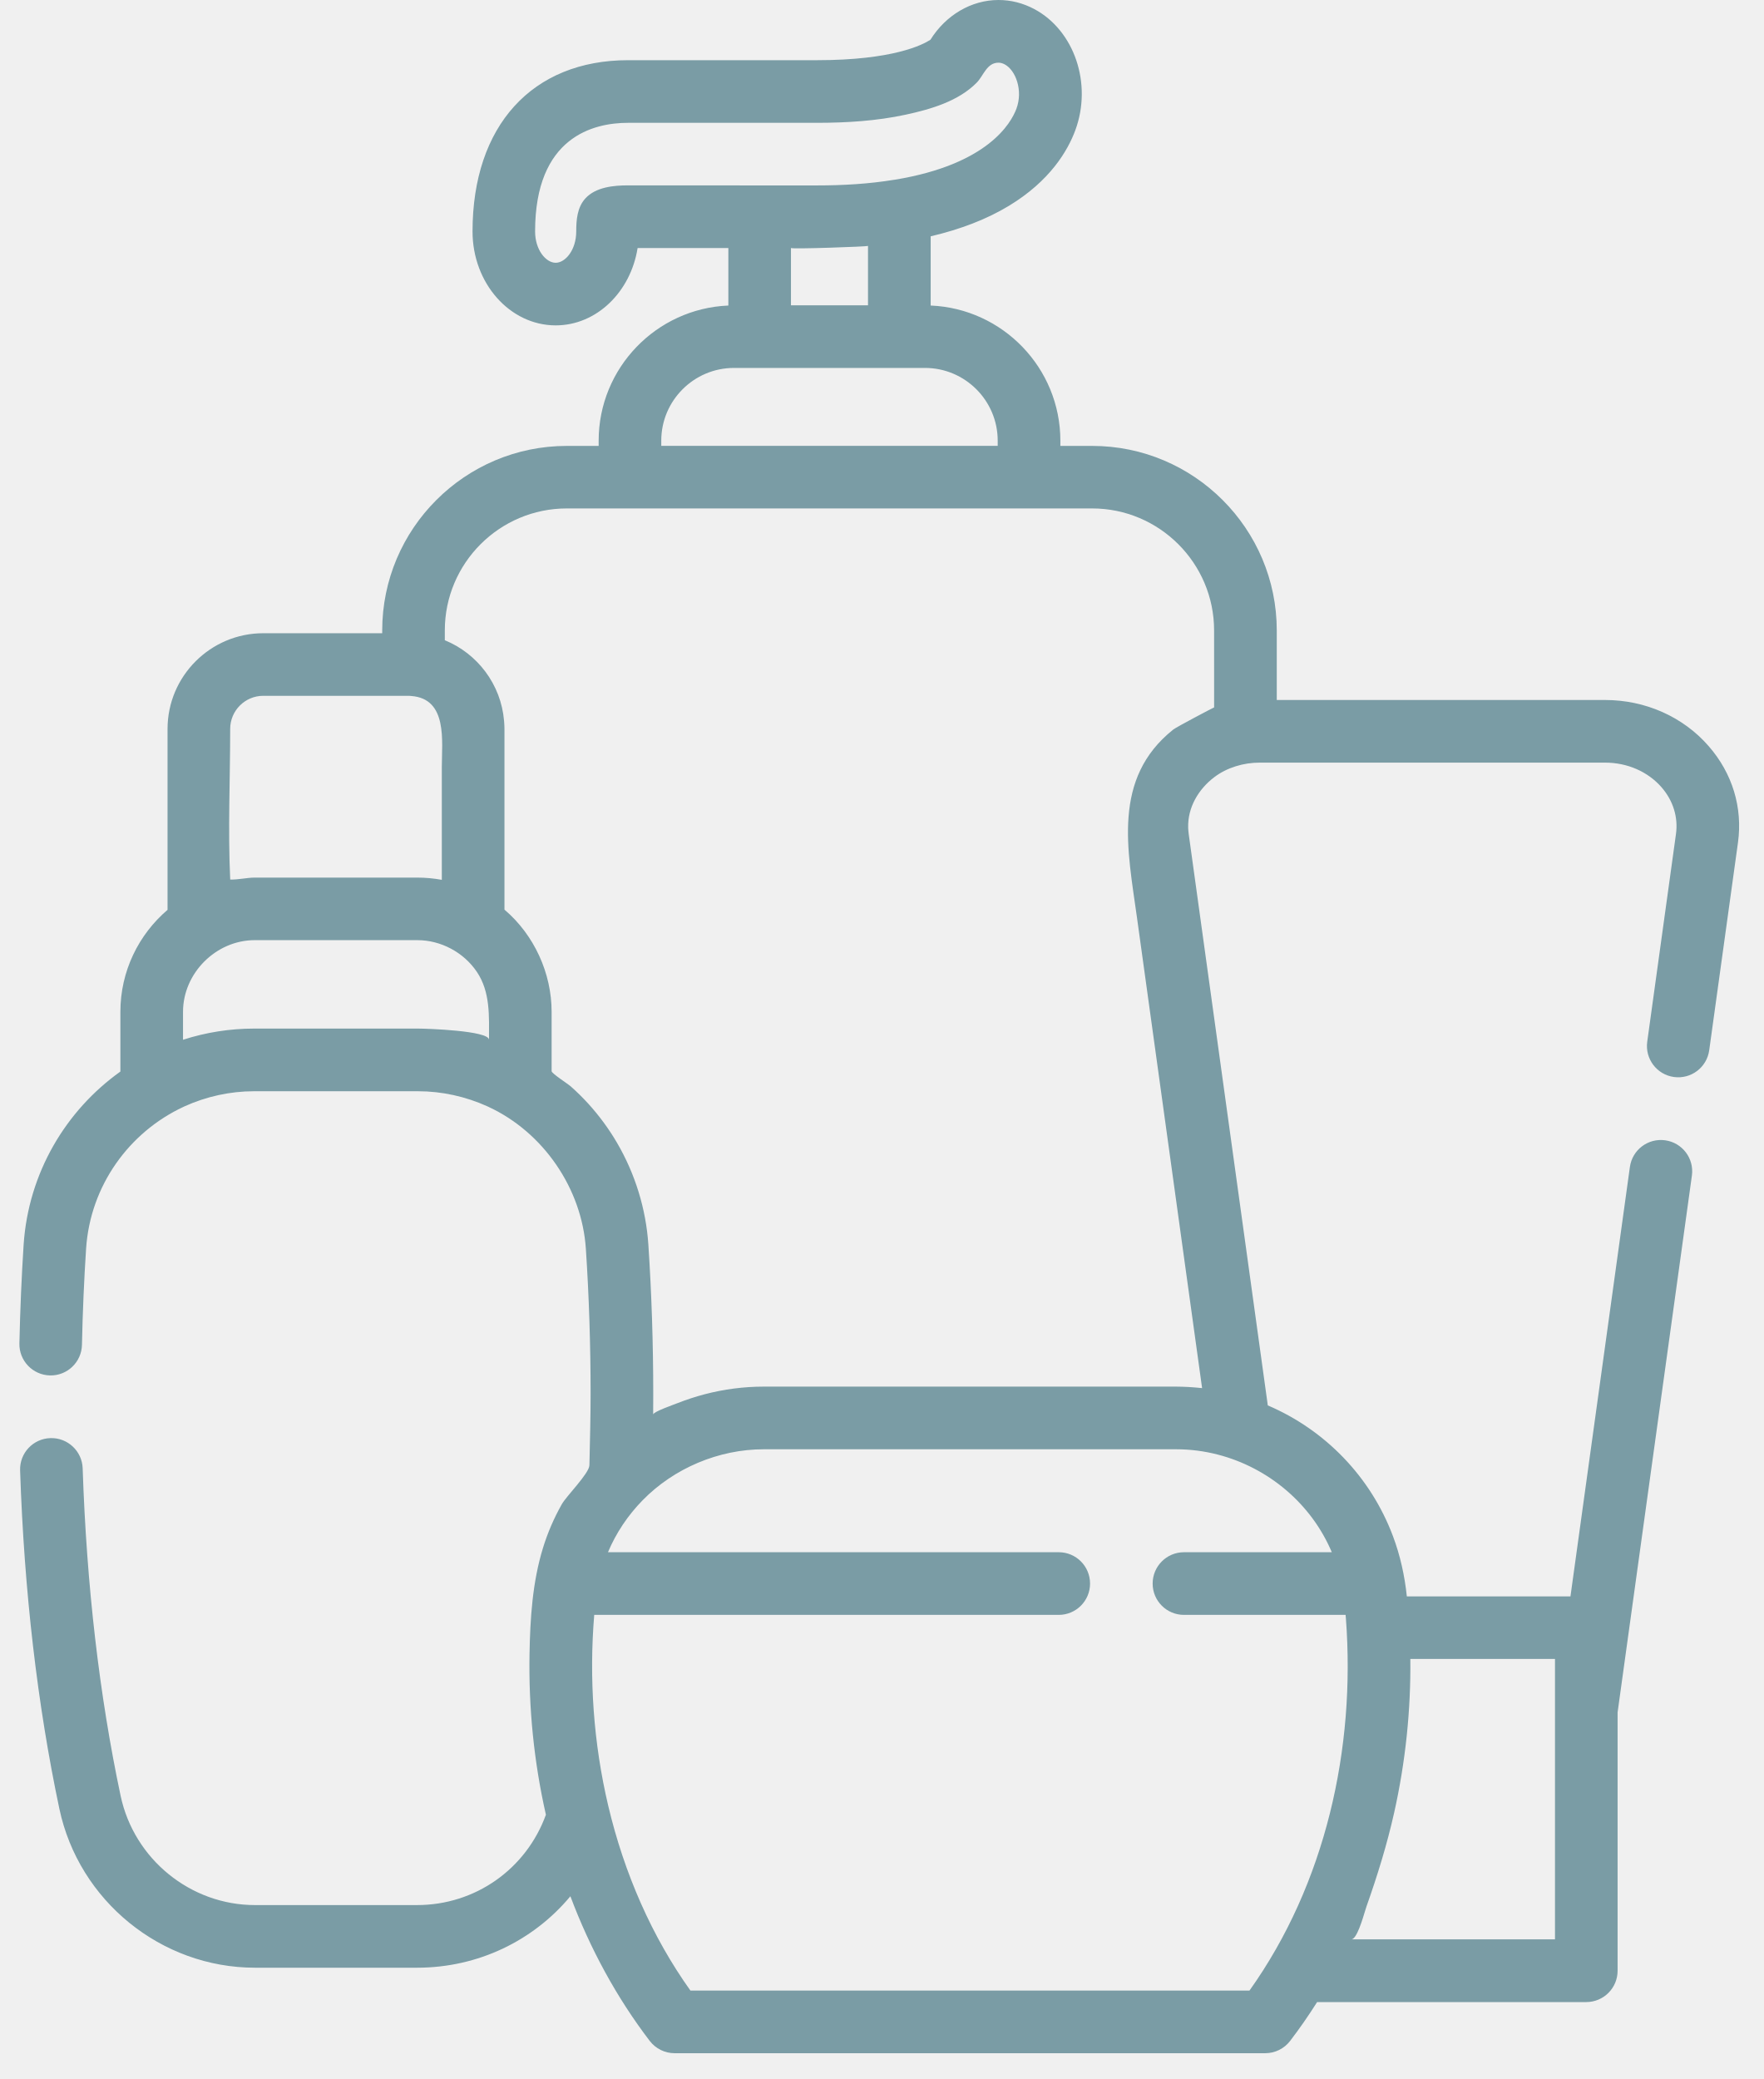
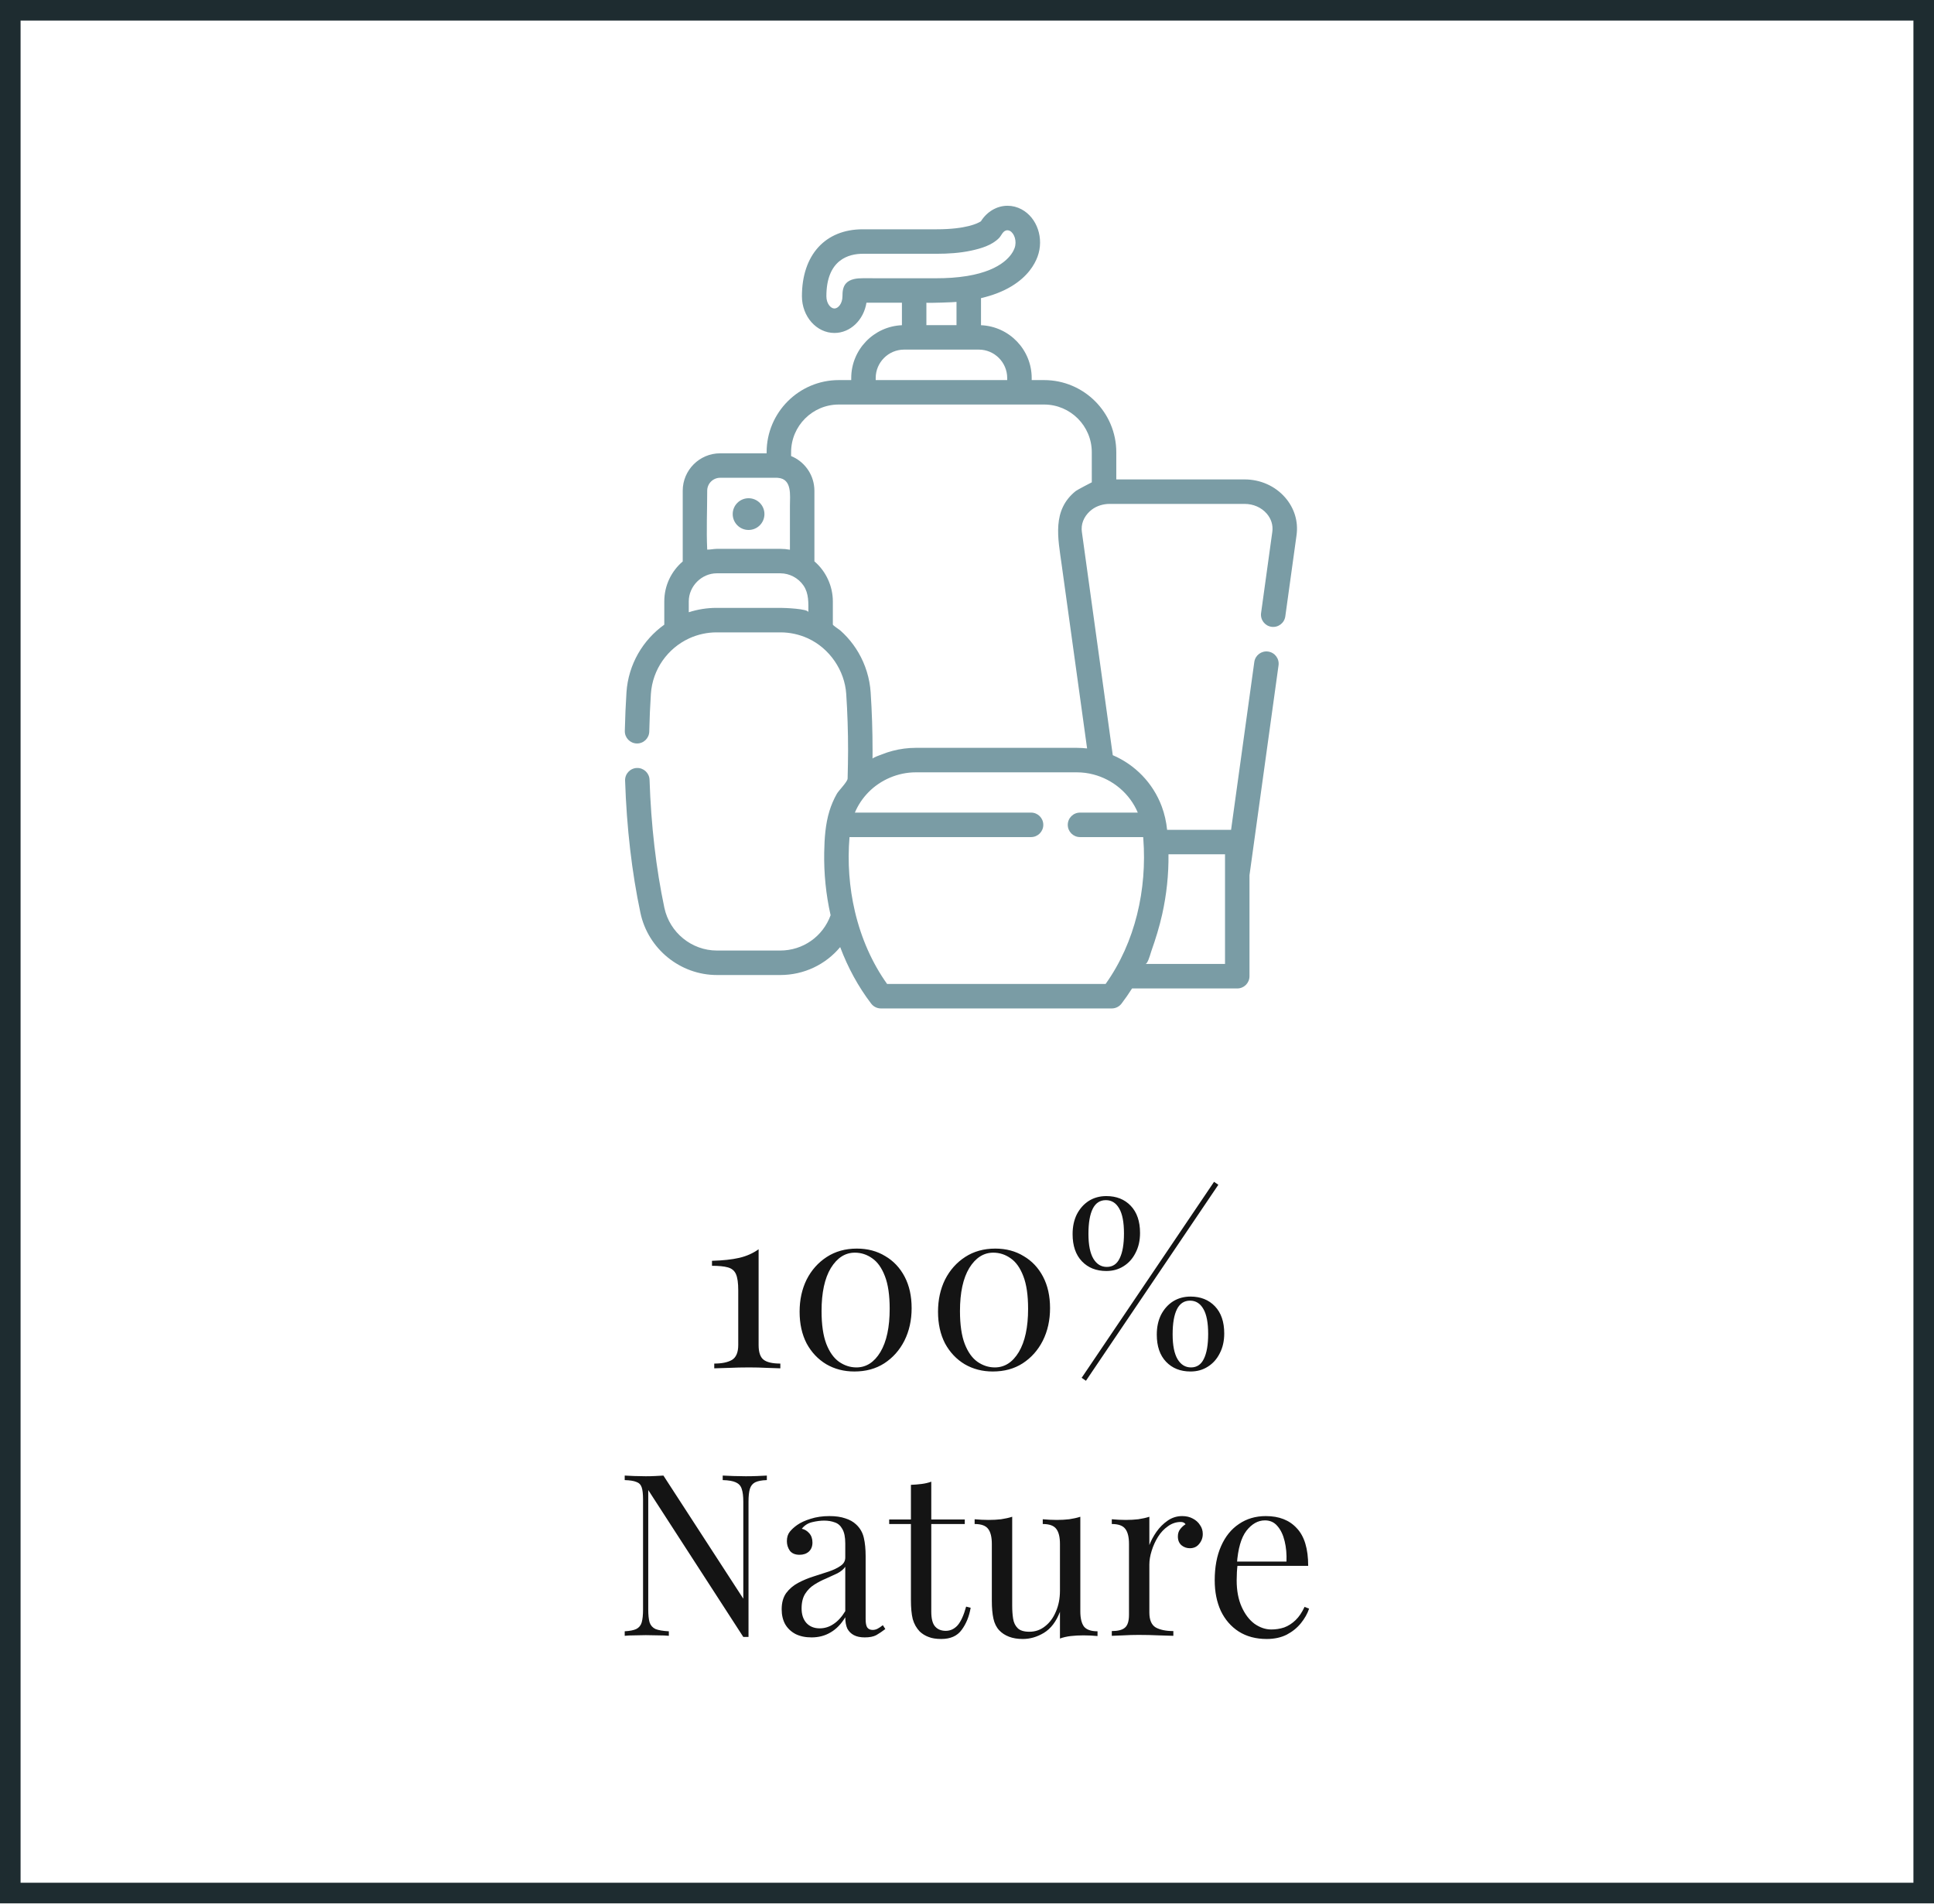
- <svg xmlns="http://www.w3.org/2000/svg" width="67" height="79" viewBox="0 0 67 79" fill="none">
-   <path d="M64.922 28.353C63.952 27.237 62.517 26.599 60.985 26.599H48.511V23.958C48.511 20.091 45.365 16.944 41.498 16.944H40.289V16.748C40.289 13.984 38.098 11.724 35.361 11.61V8.98C36.507 8.711 37.502 8.326 38.339 7.818C39.893 6.875 40.567 5.735 40.858 4.946C41.507 3.183 40.824 1.163 39.303 0.347C38.871 0.117 38.412 0 37.938 0C36.907 0 35.937 0.573 35.352 1.51C35.057 1.704 33.926 2.287 31.045 2.287H23.866C20.22 2.287 17.954 4.78 17.954 8.795C17.954 10.762 19.371 12.364 21.114 12.364C22.667 12.364 23.962 11.093 24.226 9.425H27.674V11.61C24.937 11.724 22.746 13.984 22.746 16.748V16.944H21.536C17.669 16.944 14.522 20.091 14.522 23.958V24.062H10.003C7.998 24.062 6.366 25.694 6.366 27.699V34.573C5.27 35.51 4.574 36.9 4.574 38.452V40.718C2.495 42.202 1.08 44.573 0.898 47.293C0.821 48.486 0.766 49.751 0.737 51.049C0.723 51.706 1.243 52.25 1.899 52.265C2.555 52.281 3.1 51.759 3.114 51.103C3.141 49.839 3.195 48.611 3.271 47.45C3.429 45.049 4.91 43.02 6.968 42.061C6.983 42.054 6.996 42.047 7.01 42.041C7.833 41.667 8.744 41.466 9.648 41.466H15.883C16.79 41.466 17.696 41.667 18.521 42.041C18.536 42.047 18.55 42.054 18.563 42.061C20.643 43.025 22.108 45.16 22.26 47.45C22.38 49.256 22.44 51.112 22.44 52.963C22.44 53.839 22.416 54.714 22.397 55.589C22.396 55.619 22.396 55.65 22.394 55.681C22.384 55.991 21.523 56.844 21.343 57.164C21.047 57.69 20.808 58.243 20.631 58.819C20.229 60.126 20.143 61.505 20.119 62.865C20.084 64.9 20.287 66.945 20.736 68.932C20.738 68.941 20.739 68.949 20.742 68.958C19.991 71.024 18.059 72.391 15.844 72.391H9.687C7.239 72.391 5.093 70.645 4.583 68.239C3.774 64.422 3.289 60.236 3.141 55.796C3.12 55.139 2.567 54.624 1.913 54.647C1.256 54.668 0.741 55.218 0.764 55.875C0.917 60.454 1.419 64.78 2.256 68.733C2.997 72.231 6.123 74.771 9.687 74.771H15.847C18.163 74.771 20.265 73.746 21.672 72.056C22.423 74.057 23.435 75.913 24.686 77.552C24.911 77.846 25.26 78.02 25.631 78.02H48.074C48.444 78.02 48.795 77.846 49.019 77.552C49.382 77.078 49.723 76.585 50.044 76.077H60.27C60.927 76.077 61.461 75.545 61.461 74.887V65.068L64.284 44.671C64.374 44.02 63.92 43.42 63.269 43.33C62.617 43.24 62.018 43.694 61.928 44.345L59.67 60.661H53.453C53.372 59.88 53.202 59.108 52.926 58.373C52.079 56.114 50.345 54.333 48.17 53.404L48.127 53.091L45.165 31.691C45.155 31.615 45.149 31.537 45.145 31.461C45.145 31.457 45.145 31.454 45.145 31.449C45.124 30.68 45.537 29.986 46.138 29.531C46.62 29.165 47.254 28.979 47.856 28.979H60.987C61.829 28.979 62.611 29.32 63.131 29.916C63.572 30.424 63.767 31.054 63.679 31.69L62.587 39.584C62.497 40.235 62.951 40.836 63.601 40.925C64.252 41.015 64.852 40.561 64.942 39.91L66.035 32.014C66.218 30.687 65.823 29.386 64.922 28.353ZM23.865 7.044C23.316 7.044 22.635 7.107 22.24 7.541C21.931 7.881 21.894 8.358 21.894 8.795C21.894 9.496 21.483 9.985 21.113 9.985C20.742 9.985 20.331 9.496 20.331 8.795C20.331 5.202 22.545 4.667 23.865 4.667H31.043C32.152 4.667 33.304 4.597 34.406 4.359C35.355 4.154 36.417 3.849 37.115 3.136C37.37 2.875 37.493 2.382 37.937 2.382C38.016 2.382 38.093 2.403 38.174 2.446C38.595 2.671 38.875 3.438 38.621 4.126C38.417 4.681 37.531 6.249 34.004 6.828C33.995 6.83 33.987 6.83 33.978 6.831C33.009 6.99 32.024 7.046 31.043 7.046H28.863L23.865 7.044ZM32.98 9.345V11.602H30.053V9.423C30.056 9.475 32.98 9.37 32.98 9.345ZM27.889 13.981H28.863H34.17H35.144C36.667 13.981 37.908 15.221 37.908 16.745V16.941H25.125V16.745C25.125 15.221 26.365 13.981 27.889 13.981ZM8.746 27.704C8.746 27.702 8.746 27.699 8.746 27.698C8.746 27.004 9.31 26.44 10.003 26.44H15.53C15.557 26.44 15.583 26.444 15.609 26.445C15.615 26.445 15.62 26.447 15.624 26.447C17.018 26.549 16.787 28.171 16.787 29.147C16.787 30.331 16.787 31.515 16.787 32.699C16.787 32.944 16.787 33.188 16.787 33.433C16.48 33.377 16.168 33.348 15.856 33.348C15.856 33.348 9.678 33.348 9.675 33.348C9.387 33.348 9.051 33.431 8.747 33.422C8.657 31.528 8.746 29.602 8.746 27.704ZM18.58 39.51C18.58 39.164 16.218 39.085 15.883 39.085H9.651C8.738 39.085 7.822 39.229 6.954 39.51C6.954 39.51 6.954 38.451 6.954 38.449C6.954 36.979 8.206 35.725 9.678 35.725H15.859C16.753 35.725 17.617 36.188 18.117 36.928C18.638 37.701 18.58 38.621 18.58 39.51ZM51.879 72.573C51.897 72.513 51.911 72.467 51.922 72.438C52.335 71.271 52.703 70.083 52.973 68.873C53.4 66.962 53.608 64.995 53.586 63.037H59.082V64.983V73.694C59.082 73.694 51.347 73.694 51.344 73.694C51.548 73.695 51.774 72.92 51.879 72.573ZM50.602 58.983H44.986C44.329 58.983 43.795 59.515 43.795 60.174C43.795 60.832 44.327 61.364 44.986 61.364H51.126C51.131 61.414 51.134 61.466 51.139 61.516C51.509 66.444 50.366 71.582 47.474 75.64H26.233C24.774 73.595 23.718 71.195 23.107 68.605C22.551 66.244 22.377 63.78 22.578 61.364H40.227C40.883 61.364 41.417 60.832 41.417 60.174C41.417 59.515 40.885 58.983 40.227 58.983H23.1C23.407 58.254 23.852 57.585 24.419 57.006C25.606 55.793 27.302 55.071 29.02 55.071H44.685C45.229 55.071 45.766 55.141 46.282 55.276C48.187 55.771 49.822 57.134 50.602 58.983ZM46.131 26.881C46.131 26.873 44.713 27.617 44.577 27.723C42.243 29.584 42.845 32.302 43.2 34.87L45.674 52.747C45.667 52.745 45.659 52.745 45.65 52.745C45.514 52.73 45.377 52.719 45.24 52.71C45.209 52.709 45.181 52.706 45.15 52.704C44.996 52.697 44.841 52.69 44.684 52.69H29.02C28.265 52.69 27.512 52.788 26.783 52.978C26.428 53.071 26.077 53.186 25.737 53.32C25.612 53.37 24.819 53.646 24.817 53.749C24.82 53.484 24.82 53.222 24.82 52.96C24.82 51.055 24.758 49.148 24.634 47.29C24.544 45.935 24.13 44.599 23.445 43.427C23.135 42.896 22.767 42.396 22.353 41.94C22.138 41.704 21.911 41.48 21.672 41.27C21.582 41.191 20.959 40.788 20.959 40.704V38.448C20.959 36.98 20.296 35.525 19.167 34.565V27.696C19.167 27.611 19.162 27.527 19.156 27.443C19.155 27.426 19.153 27.408 19.152 27.391C19.036 26.003 18.138 24.834 16.901 24.328V23.955C16.901 21.4 18.981 19.32 21.536 19.32H23.935H39.096H41.495C44.05 19.32 46.13 21.4 46.13 23.955C46.131 23.957 46.131 26.881 46.131 26.881Z" fill="#7A9CA5" />
+ <svg xmlns="http://www.w3.org/2000/svg" width="188" height="185" viewBox="0 0 188 185" fill="none">
+   <path d="M1 1H187V184H1V1Z" fill="white" stroke="#1E2C30" stroke-width="2" />
+   <path d="M73.743 121.428V130.734C73.743 131.438 73.905 131.915 74.227 132.164C74.55 132.413 75.093 132.538 75.855 132.538V133C75.562 132.985 75.129 132.971 74.557 132.956C74 132.927 73.421 132.912 72.819 132.912C72.145 132.912 71.492 132.927 70.861 132.956C70.245 132.971 69.769 132.985 69.431 133V132.538C70.165 132.538 70.737 132.421 71.147 132.186C71.558 131.937 71.763 131.453 71.763 130.734V125.41C71.763 124.706 71.69 124.185 71.543 123.848C71.397 123.511 71.133 123.291 70.751 123.188C70.385 123.085 69.871 123.034 69.211 123.034V122.55C70.267 122.521 71.147 122.425 71.851 122.264C72.555 122.103 73.186 121.824 73.743 121.428ZM83.294 121.362C84.335 121.362 85.252 121.604 86.044 122.088C86.85 122.557 87.481 123.225 87.936 124.09C88.391 124.955 88.618 125.975 88.618 127.148C88.618 128.321 88.383 129.377 87.914 130.316C87.445 131.24 86.792 131.973 85.956 132.516C85.135 133.044 84.166 133.308 83.052 133.308C82.04 133.308 81.13 133.073 80.324 132.604C79.517 132.12 78.879 131.445 78.41 130.58C77.955 129.7 77.728 128.673 77.728 127.5C77.728 126.341 77.955 125.3 78.41 124.376C78.879 123.452 79.532 122.719 80.368 122.176C81.204 121.633 82.179 121.362 83.294 121.362ZM83.096 121.758C82.157 121.758 81.38 122.257 80.764 123.254C80.162 124.251 79.862 125.645 79.862 127.434C79.862 128.754 80.016 129.817 80.324 130.624C80.632 131.416 81.043 131.995 81.556 132.362C82.084 132.729 82.648 132.912 83.25 132.912C84.203 132.912 84.981 132.413 85.582 131.416C86.183 130.404 86.484 129.003 86.484 127.214C86.484 125.894 86.33 124.838 86.022 124.046C85.714 123.239 85.303 122.66 84.79 122.308C84.276 121.941 83.712 121.758 83.096 121.758ZM96.749 121.362C97.791 121.362 98.707 121.604 99.499 122.088C100.306 122.557 100.937 123.225 101.391 124.09C101.846 124.955 102.073 125.975 102.073 127.148C102.073 128.321 101.839 129.377 101.369 130.316C100.9 131.24 100.247 131.973 99.411 132.516C98.59 133.044 97.622 133.308 96.507 133.308C95.495 133.308 94.586 133.073 93.779 132.604C92.973 132.12 92.335 131.445 91.865 130.58C91.411 129.7 91.183 128.673 91.183 127.5C91.183 126.341 91.411 125.3 91.865 124.376C92.335 123.452 92.987 122.719 93.823 122.176C94.659 121.633 95.635 121.362 96.749 121.362ZM96.551 121.758C95.613 121.758 94.835 122.257 94.219 123.254C93.618 124.251 93.317 125.645 93.317 127.434C93.317 128.754 93.471 129.817 93.779 130.624C94.087 131.416 94.498 131.995 95.011 132.362C95.539 132.729 96.104 132.912 96.705 132.912C97.659 132.912 98.436 132.413 99.037 131.416C99.639 130.404 99.939 129.003 99.939 127.214C99.939 125.894 99.785 124.838 99.477 124.046C99.169 123.239 98.759 122.66 98.245 122.308C97.732 121.941 97.167 121.758 96.551 121.758ZM107.543 116.258C108.525 116.258 109.317 116.573 109.919 117.204C110.52 117.835 110.821 118.715 110.821 119.844C110.821 120.577 110.674 121.223 110.381 121.78C110.102 122.337 109.713 122.77 109.215 123.078C108.731 123.386 108.173 123.54 107.543 123.54C106.56 123.54 105.768 123.225 105.167 122.594C104.565 121.963 104.265 121.083 104.265 119.954C104.265 119.221 104.404 118.575 104.683 118.018C104.976 117.461 105.365 117.028 105.849 116.72C106.347 116.412 106.912 116.258 107.543 116.258ZM115.683 126.422C115.111 126.422 114.685 126.701 114.407 127.258C114.128 127.815 113.989 128.629 113.989 129.7C113.989 130.771 114.15 131.577 114.473 132.12C114.795 132.648 115.228 132.912 115.771 132.912C116.343 132.912 116.761 132.633 117.025 132.076C117.303 131.519 117.443 130.712 117.443 129.656C117.443 128.571 117.289 127.764 116.981 127.236C116.673 126.693 116.24 126.422 115.683 126.422ZM115.727 126.026C116.709 126.026 117.501 126.341 118.103 126.972C118.704 127.603 119.005 128.483 119.005 129.612C119.005 130.345 118.858 130.991 118.565 131.548C118.286 132.105 117.897 132.538 117.399 132.846C116.915 133.154 116.357 133.308 115.727 133.308C114.744 133.308 113.952 132.993 113.351 132.362C112.749 131.731 112.449 130.851 112.449 129.722C112.449 128.989 112.588 128.343 112.867 127.786C113.16 127.229 113.549 126.796 114.033 126.488C114.531 126.18 115.096 126.026 115.727 126.026ZM107.499 116.654C106.927 116.654 106.501 116.933 106.223 117.49C105.944 118.047 105.805 118.861 105.805 119.932C105.805 121.003 105.966 121.809 106.289 122.352C106.611 122.88 107.044 123.144 107.587 123.144C108.159 123.144 108.577 122.865 108.841 122.308C109.119 121.751 109.259 120.944 109.259 119.888C109.259 118.803 109.105 117.996 108.797 117.468C108.489 116.925 108.056 116.654 107.499 116.654ZM118.015 114.872L118.433 115.158L105.563 134.21L105.145 133.924L118.015 114.872Z" fill="#141414" />
+   <g clip-path="url(#clip0_1_99)">
+     <path d="M72.767 51.512C73.619 51.512 74.309 50.821 74.309 49.969C74.309 49.118 73.619 48.428 72.767 48.428C71.915 48.428 71.225 49.118 71.225 49.969C71.225 50.821 71.915 51.512 72.767 51.512Z" fill="#7A9CA5" />
+     <path d="M124.923 48.353C123.952 47.237 122.516 46.599 120.985 46.599H108.512V43.958C108.512 40.091 105.365 36.944 101.498 36.944H100.289V36.748C100.289 33.984 98.098 31.724 95.361 31.61V28.98C96.507 28.711 97.502 28.326 98.339 27.818C99.893 26.875 100.567 25.735 100.858 24.946C101.507 23.183 100.824 21.163 99.303 20.347C98.871 20.117 98.412 20 97.938 20C96.906 20 95.937 20.573 95.352 21.51C95.057 21.704 93.926 22.287 91.045 22.287H83.866C80.22 22.287 77.954 24.78 77.954 28.795C77.954 30.762 79.371 32.364 81.114 32.364C82.667 32.364 83.962 31.093 84.226 29.424H87.674V31.61C84.937 31.724 82.746 33.984 82.746 36.748V36.944H81.536C77.669 36.944 74.522 40.091 74.522 43.958V44.062H70.003C67.998 44.062 66.366 45.694 66.366 47.699V54.573C65.27 55.51 64.574 56.9 64.574 58.452V60.718C62.495 62.202 61.08 64.573 60.898 67.293C60.821 68.486 60.766 69.751 60.737 71.049C60.723 71.706 61.243 72.25 61.9 72.265C62.555 72.281 63.1 71.759 63.114 71.103C63.141 69.839 63.195 68.611 63.271 67.45C63.429 65.049 64.91 63.02 66.968 62.061C66.983 62.054 66.996 62.047 67.01 62.041C67.833 61.667 68.744 61.466 69.648 61.466H75.883C76.79 61.466 77.696 61.667 78.521 62.041C78.536 62.047 78.55 62.054 78.563 62.061C80.643 63.025 82.108 65.16 82.26 67.45C82.38 69.256 82.44 71.112 82.44 72.963C82.44 73.839 82.415 74.714 82.397 75.589C82.396 75.619 82.396 75.65 82.394 75.681C82.383 75.991 81.523 76.844 81.343 77.164C81.047 77.69 80.808 78.243 80.631 78.819C80.229 80.126 80.144 81.505 80.119 82.865C80.084 84.9 80.287 86.945 80.736 88.932C80.738 88.941 80.739 88.949 80.742 88.958C79.991 91.024 78.059 92.391 75.844 92.391H69.688C67.239 92.391 65.093 90.645 64.583 88.239C63.774 84.422 63.289 80.236 63.141 75.796C63.12 75.139 62.567 74.624 61.913 74.647C61.256 74.668 60.741 75.218 60.764 75.875C60.917 80.454 61.419 84.78 62.256 88.733C62.997 92.231 66.123 94.771 69.688 94.771H75.847C78.163 94.771 80.265 93.746 81.672 92.056C82.423 94.057 83.435 95.913 84.686 97.552C84.911 97.846 85.26 98.02 85.631 98.02H108.074C108.444 98.02 108.795 97.846 109.019 97.552C109.382 97.078 109.723 96.585 110.044 96.077H120.271C120.927 96.077 121.46 95.545 121.46 94.887V85.068L124.284 64.671C124.374 64.02 123.92 63.42 123.269 63.33C122.617 63.24 122.018 63.694 121.928 64.345L119.67 80.661H113.453C113.372 79.879 113.202 79.109 112.926 78.373C112.079 76.114 110.345 74.333 108.17 73.403L108.127 73.091L105.165 51.691C105.155 51.615 105.149 51.537 105.146 51.461C105.146 51.457 105.146 51.454 105.146 51.449C105.124 50.679 105.537 49.986 106.138 49.531C106.621 49.165 107.254 48.979 107.856 48.979H120.987C121.829 48.979 122.611 49.32 123.131 49.916C123.572 50.423 123.768 51.054 123.679 51.69L122.587 59.584C122.497 60.235 122.951 60.836 123.601 60.925C124.252 61.015 124.852 60.561 124.942 59.91L126.035 52.014C126.218 50.687 125.823 49.386 124.923 48.353ZM83.865 27.044C83.316 27.044 82.635 27.107 82.24 27.541C81.931 27.881 81.894 28.358 81.894 28.795C81.894 29.496 81.483 29.985 81.113 29.985C80.742 29.985 80.331 29.496 80.331 28.795C80.331 25.202 82.545 24.667 83.865 24.667H91.043C92.152 24.667 93.304 24.597 94.406 24.36C95.355 24.154 96.417 23.849 97.115 23.136C97.37 22.875 97.493 22.382 97.937 22.382C98.016 22.382 98.094 22.403 98.174 22.446C98.595 22.671 98.875 23.438 98.621 24.126C98.417 24.681 97.531 26.249 94.004 26.828C93.995 26.829 93.987 26.829 93.978 26.831C93.009 26.989 92.024 27.046 91.043 27.046H88.862L83.865 27.044ZM92.98 29.345V31.602H90.053V29.423C90.056 29.475 92.98 29.37 92.98 29.345ZM87.889 33.981H88.862H94.17H95.144C96.667 33.981 97.908 35.221 97.908 36.745V36.941H85.125V36.745C85.125 35.221 86.365 33.981 87.889 33.981ZM68.746 47.704C68.746 47.702 68.746 47.699 68.746 47.697C68.746 47.004 69.31 46.44 70.003 46.44H75.53C75.557 46.44 75.583 46.444 75.609 46.445C75.615 46.445 75.62 46.447 75.624 46.447C77.018 46.549 76.787 48.171 76.787 49.147C76.787 50.331 76.787 51.515 76.787 52.699C76.787 52.944 76.787 53.188 76.787 53.433C76.48 53.377 76.168 53.348 75.856 53.348C75.856 53.348 69.678 53.348 69.675 53.348C69.387 53.348 69.05 53.431 68.747 53.422C68.657 51.528 68.746 49.602 68.746 47.704ZM78.58 59.51C78.58 59.164 76.218 59.085 75.883 59.085H69.651C68.738 59.085 67.822 59.229 66.954 59.51C66.954 59.51 66.954 58.451 66.954 58.449C66.954 56.979 68.206 55.725 69.678 55.725H75.859C76.753 55.725 77.617 56.188 78.117 56.928C78.638 57.701 78.58 58.621 78.58 59.51ZM111.879 92.573C111.897 92.513 111.911 92.467 111.922 92.438C112.335 91.271 112.703 90.083 112.973 88.873C113.4 86.962 113.609 84.995 113.586 83.037H119.082V84.983V93.694C119.082 93.694 111.347 93.694 111.344 93.694C111.548 93.695 111.774 92.92 111.879 92.573ZM110.602 78.984H104.986C104.329 78.984 103.796 79.515 103.796 80.174C103.796 80.832 104.327 81.364 104.986 81.364H111.126C111.131 81.414 111.134 81.466 111.139 81.516C111.509 86.444 110.366 91.582 107.474 95.64H86.233C84.774 93.595 83.718 91.195 83.107 88.605C82.551 86.244 82.377 83.78 82.579 81.364H100.227C100.883 81.364 101.417 80.832 101.417 80.174C101.417 79.515 100.885 78.984 100.227 78.984H83.1C83.407 78.254 83.852 77.585 84.419 77.006C85.606 75.793 87.302 75.07 89.019 75.07H104.685C105.229 75.07 105.766 75.141 106.282 75.276C108.187 75.771 109.822 77.134 110.602 78.984ZM106.131 46.881C106.131 46.873 104.713 47.617 104.577 47.723C102.243 49.584 102.845 52.302 103.2 54.87L105.674 72.747C105.667 72.745 105.659 72.745 105.65 72.745C105.514 72.73 105.377 72.719 105.24 72.71C105.21 72.709 105.181 72.706 105.15 72.704C104.996 72.697 104.841 72.69 104.684 72.69H89.019C88.265 72.69 87.513 72.788 86.783 72.978C86.428 73.071 86.077 73.186 85.737 73.32C85.612 73.37 84.819 73.646 84.817 73.749C84.82 73.484 84.82 73.222 84.82 72.96C84.82 71.055 84.757 69.148 84.634 67.29C84.544 65.936 84.13 64.599 83.445 63.427C83.135 62.896 82.767 62.396 82.353 61.94C82.138 61.704 81.911 61.48 81.672 61.27C81.582 61.191 80.959 60.788 80.959 60.704V58.448C80.959 56.98 80.296 55.525 79.167 54.565V47.696C79.167 47.611 79.162 47.527 79.156 47.443C79.155 47.426 79.153 47.408 79.152 47.391C79.036 46.003 78.138 44.834 76.901 44.328V43.955C76.901 41.4 78.981 39.32 81.536 39.32H83.935H99.096H101.495C104.05 39.32 106.13 41.4 106.13 43.955C106.131 43.957 106.131 46.881 106.131 46.881Z" fill="#7A9CA5" />
+   </g>
+   <path d="M74.543 143.424V143.864C74.044 143.879 73.663 143.952 73.399 144.084C73.15 144.216 72.981 144.429 72.893 144.722C72.805 145.015 72.761 145.433 72.761 145.976V159.11C72.673 159.11 72.585 159.11 72.497 159.11C72.424 159.11 72.343 159.11 72.255 159.11L63.015 144.832V156.448C63.015 156.976 63.059 157.394 63.147 157.702C63.25 157.995 63.44 158.208 63.719 158.34C64.012 158.457 64.445 158.531 65.017 158.56V159C64.753 158.971 64.408 158.956 63.983 158.956C63.558 158.941 63.154 158.934 62.773 158.934C62.406 158.934 62.032 158.941 61.651 158.956C61.284 158.956 60.976 158.971 60.727 159V158.56C61.226 158.531 61.6 158.457 61.849 158.34C62.113 158.208 62.289 157.995 62.377 157.702C62.465 157.394 62.509 156.976 62.509 156.448V145.756C62.509 145.213 62.465 144.817 62.377 144.568C62.289 144.304 62.113 144.128 61.849 144.04C61.6 143.937 61.226 143.879 60.727 143.864V143.424C60.976 143.439 61.284 143.453 61.651 143.468C62.032 143.483 62.406 143.49 62.773 143.49C63.096 143.49 63.404 143.483 63.697 143.468C63.99 143.453 64.254 143.439 64.489 143.424L72.255 155.392V145.976C72.255 145.433 72.204 145.015 72.101 144.722C72.013 144.429 71.822 144.216 71.529 144.084C71.25 143.952 70.825 143.879 70.253 143.864V143.424C70.517 143.439 70.862 143.453 71.287 143.468C71.727 143.483 72.13 143.49 72.497 143.49C72.878 143.49 73.252 143.483 73.619 143.468C74 143.453 74.308 143.439 74.543 143.424ZM78.889 159.154C78.288 159.154 77.767 159.044 77.327 158.824C76.887 158.589 76.55 158.267 76.315 157.856C76.095 157.445 75.985 156.969 75.985 156.426C75.985 155.781 76.132 155.253 76.425 154.842C76.733 154.431 77.122 154.101 77.591 153.852C78.061 153.603 78.552 153.397 79.065 153.236C79.593 153.06 80.092 152.899 80.561 152.752C81.031 152.591 81.412 152.407 81.705 152.202C82.013 151.997 82.167 151.725 82.167 151.388V150.024C82.167 149.408 82.072 148.939 81.881 148.616C81.705 148.293 81.463 148.081 81.155 147.978C80.847 147.861 80.503 147.802 80.121 147.802C79.755 147.802 79.359 147.853 78.933 147.956C78.523 148.059 78.193 148.271 77.943 148.594C78.222 148.653 78.464 148.799 78.669 149.034C78.875 149.269 78.977 149.569 78.977 149.936C78.977 150.303 78.86 150.596 78.625 150.816C78.391 151.021 78.09 151.124 77.723 151.124C77.298 151.124 76.983 150.992 76.777 150.728C76.587 150.449 76.491 150.141 76.491 149.804C76.491 149.423 76.587 149.115 76.777 148.88C76.968 148.645 77.21 148.425 77.503 148.22C77.841 147.985 78.273 147.787 78.801 147.626C79.344 147.45 79.953 147.362 80.627 147.362C81.229 147.362 81.742 147.435 82.167 147.582C82.593 147.714 82.945 147.912 83.223 148.176C83.605 148.528 83.854 148.961 83.971 149.474C84.089 149.973 84.147 150.574 84.147 151.278V157.394C84.147 157.761 84.199 158.025 84.301 158.186C84.419 158.347 84.595 158.428 84.829 158.428C84.991 158.428 85.145 158.391 85.291 158.318C85.438 158.245 85.614 158.127 85.819 157.966L86.061 158.34C85.753 158.575 85.46 158.773 85.181 158.934C84.903 159.081 84.529 159.154 84.059 159.154C83.634 159.154 83.282 159.081 83.003 158.934C82.725 158.787 82.512 158.575 82.365 158.296C82.233 158.003 82.167 157.636 82.167 157.196C81.771 157.856 81.295 158.347 80.737 158.67C80.195 158.993 79.579 159.154 78.889 159.154ZM79.681 158.274C80.165 158.274 80.613 158.135 81.023 157.856C81.449 157.577 81.83 157.159 82.167 156.602V152.29C81.991 152.539 81.735 152.752 81.397 152.928C81.06 153.089 80.693 153.258 80.297 153.434C79.901 153.595 79.52 153.793 79.153 154.028C78.801 154.248 78.508 154.541 78.273 154.908C78.039 155.275 77.921 155.751 77.921 156.338C77.921 156.925 78.075 157.394 78.383 157.746C78.706 158.098 79.139 158.274 79.681 158.274ZM90.528 144.018V147.692H93.784V148.132H90.528V156.646C90.528 157.335 90.653 157.819 90.903 158.098C91.152 158.377 91.496 158.516 91.936 158.516C92.376 158.516 92.758 158.34 93.081 157.988C93.403 157.621 93.682 157.013 93.916 156.162L94.356 156.272C94.21 157.123 93.916 157.841 93.477 158.428C93.051 159.015 92.391 159.308 91.496 159.308C90.998 159.308 90.587 159.242 90.264 159.11C89.942 158.993 89.656 158.817 89.406 158.582C89.084 158.245 88.856 157.841 88.725 157.372C88.607 156.903 88.549 156.279 88.549 155.502V148.132H86.436V147.692H88.549V144.326C88.915 144.311 89.267 144.282 89.605 144.238C89.942 144.194 90.25 144.121 90.528 144.018ZM105.016 147.428V156.624C105.016 157.284 105.133 157.775 105.368 158.098C105.617 158.406 106.057 158.56 106.688 158.56V159.022C106.233 158.978 105.778 158.956 105.324 158.956C104.898 158.956 104.488 158.978 104.092 159.022C103.71 159.066 103.358 159.147 103.036 159.264V156.668C102.669 157.621 102.148 158.303 101.474 158.714C100.814 159.11 100.132 159.308 99.428 159.308C98.915 159.308 98.467 159.235 98.086 159.088C97.704 158.941 97.389 158.736 97.14 158.472C96.861 158.179 96.671 157.797 96.568 157.328C96.465 156.859 96.414 156.279 96.414 155.59V150.068C96.414 149.408 96.296 148.924 96.062 148.616C95.827 148.293 95.387 148.132 94.742 148.132V147.67C95.211 147.714 95.666 147.736 96.106 147.736C96.531 147.736 96.934 147.714 97.316 147.67C97.712 147.611 98.071 147.531 98.394 147.428V156.074C98.394 156.529 98.423 156.947 98.482 157.328C98.54 157.709 98.687 158.017 98.922 158.252C99.156 158.487 99.538 158.604 100.066 158.604C100.638 158.604 101.144 158.428 101.584 158.076C102.038 157.724 102.39 157.247 102.64 156.646C102.904 156.045 103.036 155.37 103.036 154.622V150.068C103.036 149.408 102.918 148.924 102.684 148.616C102.449 148.293 102.009 148.132 101.364 148.132V147.67C101.833 147.714 102.288 147.736 102.728 147.736C103.153 147.736 103.556 147.714 103.938 147.67C104.334 147.611 104.693 147.531 105.016 147.428ZM114.917 147.362C115.313 147.362 115.658 147.443 115.951 147.604C116.259 147.765 116.494 147.978 116.655 148.242C116.831 148.491 116.919 148.777 116.919 149.1C116.919 149.467 116.802 149.789 116.567 150.068C116.347 150.347 116.046 150.486 115.665 150.486C115.357 150.486 115.086 150.391 114.851 150.2C114.616 149.995 114.499 149.709 114.499 149.342C114.499 149.063 114.572 148.829 114.719 148.638C114.88 148.433 115.056 148.271 115.247 148.154C115.144 148.007 114.99 147.934 114.785 147.934C114.33 147.934 113.912 148.073 113.531 148.352C113.15 148.616 112.827 148.961 112.563 149.386C112.299 149.811 112.094 150.266 111.947 150.75C111.8 151.219 111.727 151.659 111.727 152.07V156.734C111.727 157.453 111.932 157.937 112.343 158.186C112.768 158.421 113.34 158.538 114.059 158.538V159C113.722 158.985 113.245 158.971 112.629 158.956C112.013 158.927 111.36 158.912 110.671 158.912C110.172 158.912 109.674 158.927 109.175 158.956C108.691 158.971 108.324 158.985 108.075 159V158.538C108.676 158.538 109.102 158.428 109.351 158.208C109.615 157.988 109.747 157.57 109.747 156.954V150.068C109.747 149.408 109.63 148.924 109.395 148.616C109.16 148.293 108.72 148.132 108.075 148.132V147.67C108.544 147.714 108.999 147.736 109.439 147.736C109.864 147.736 110.268 147.714 110.649 147.67C111.045 147.611 111.404 147.531 111.727 147.428V150.178C111.888 149.753 112.116 149.327 112.409 148.902C112.717 148.462 113.084 148.095 113.509 147.802C113.934 147.509 114.404 147.362 114.917 147.362ZM123.052 147.362C124.343 147.362 125.348 147.758 126.066 148.55C126.8 149.327 127.166 150.545 127.166 152.202H119.4L119.378 151.784H125.054C125.084 151.065 125.025 150.405 124.878 149.804C124.732 149.188 124.497 148.697 124.174 148.33C123.866 147.963 123.463 147.78 122.964 147.78C122.29 147.78 121.688 148.117 121.16 148.792C120.647 149.467 120.339 150.537 120.236 152.004L120.302 152.092C120.273 152.312 120.251 152.554 120.236 152.818C120.222 153.082 120.214 153.346 120.214 153.61C120.214 154.607 120.376 155.465 120.698 156.184C121.021 156.903 121.439 157.453 121.952 157.834C122.48 158.201 123.023 158.384 123.58 158.384C124.02 158.384 124.438 158.318 124.834 158.186C125.23 158.039 125.597 157.805 125.934 157.482C126.272 157.159 126.565 156.727 126.814 156.184L127.254 156.36C127.093 156.844 126.829 157.313 126.462 157.768C126.096 158.223 125.634 158.597 125.076 158.89C124.519 159.169 123.874 159.308 123.14 159.308C122.084 159.308 121.175 159.066 120.412 158.582C119.664 158.098 119.085 157.431 118.674 156.58C118.278 155.715 118.08 154.725 118.08 153.61C118.08 152.319 118.286 151.212 118.696 150.288C119.107 149.349 119.686 148.631 120.434 148.132C121.182 147.619 122.055 147.362 123.052 147.362Z" fill="#141414" />
+   <defs>
+     <clipPath id="clip0_1_99">
+       <rect width="67" height="79" fill="white" transform="translate(60 20)" />
+     </clipPath>
+   </defs>
</svg>
